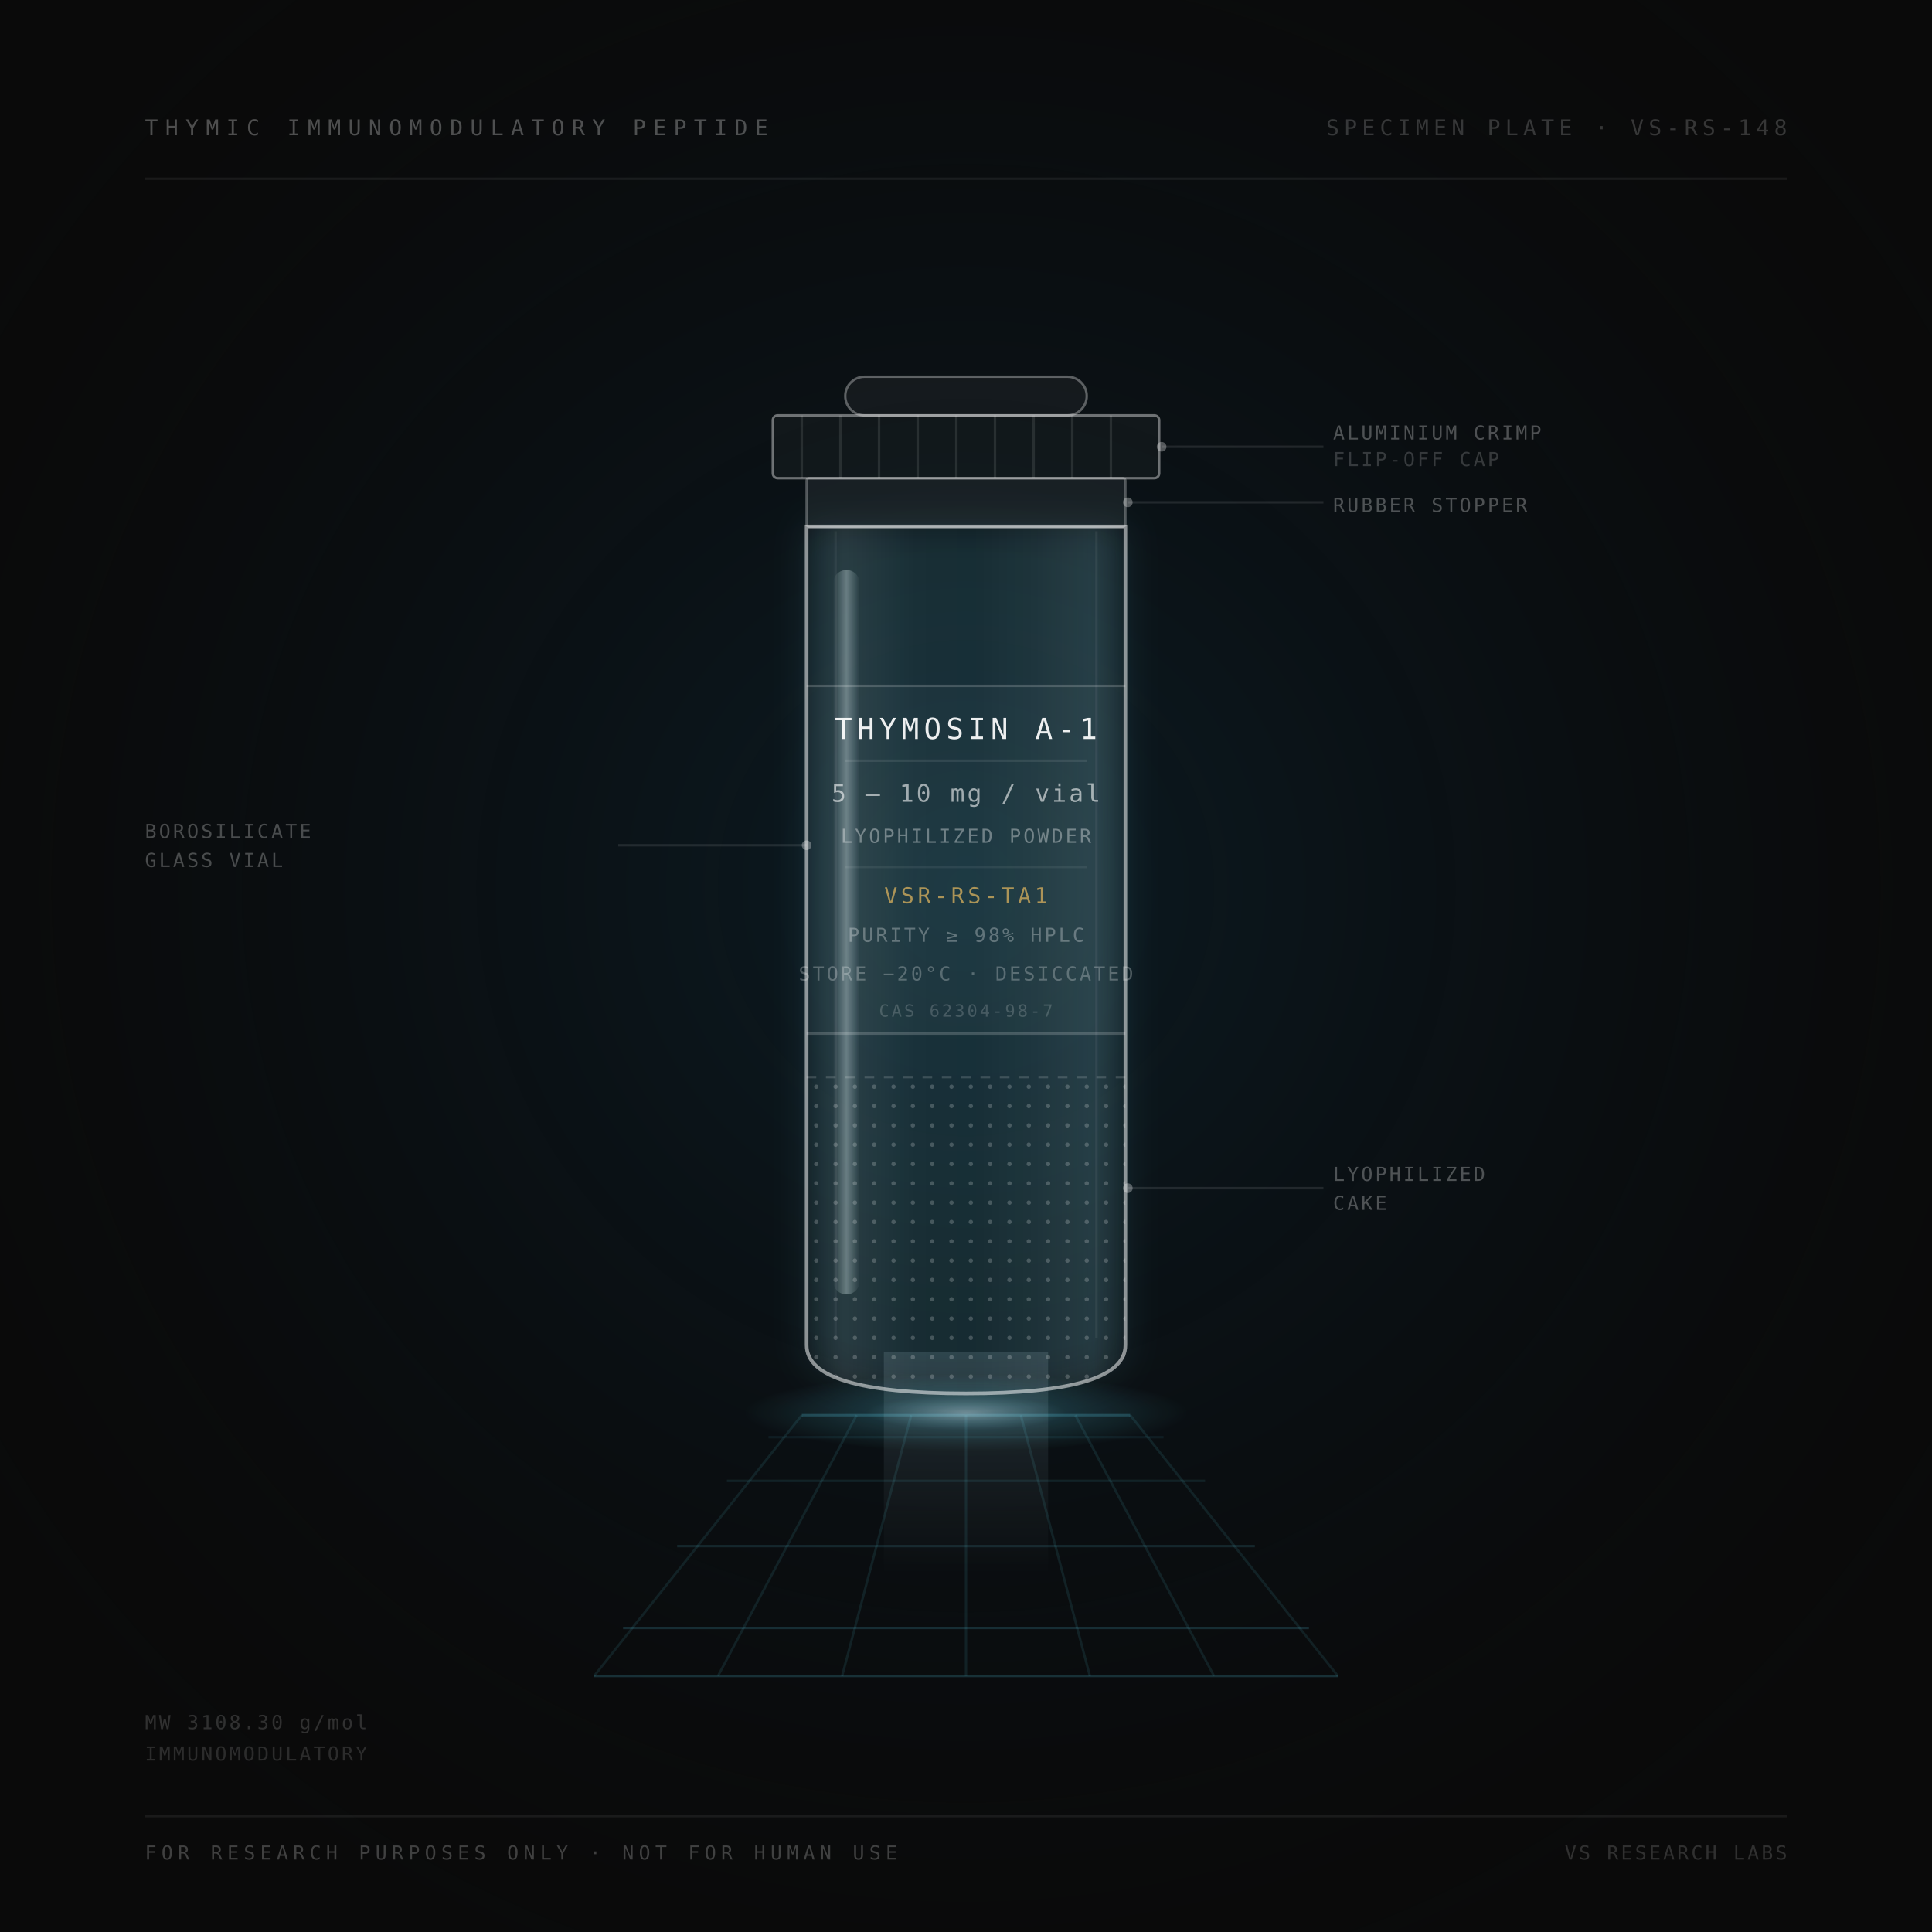
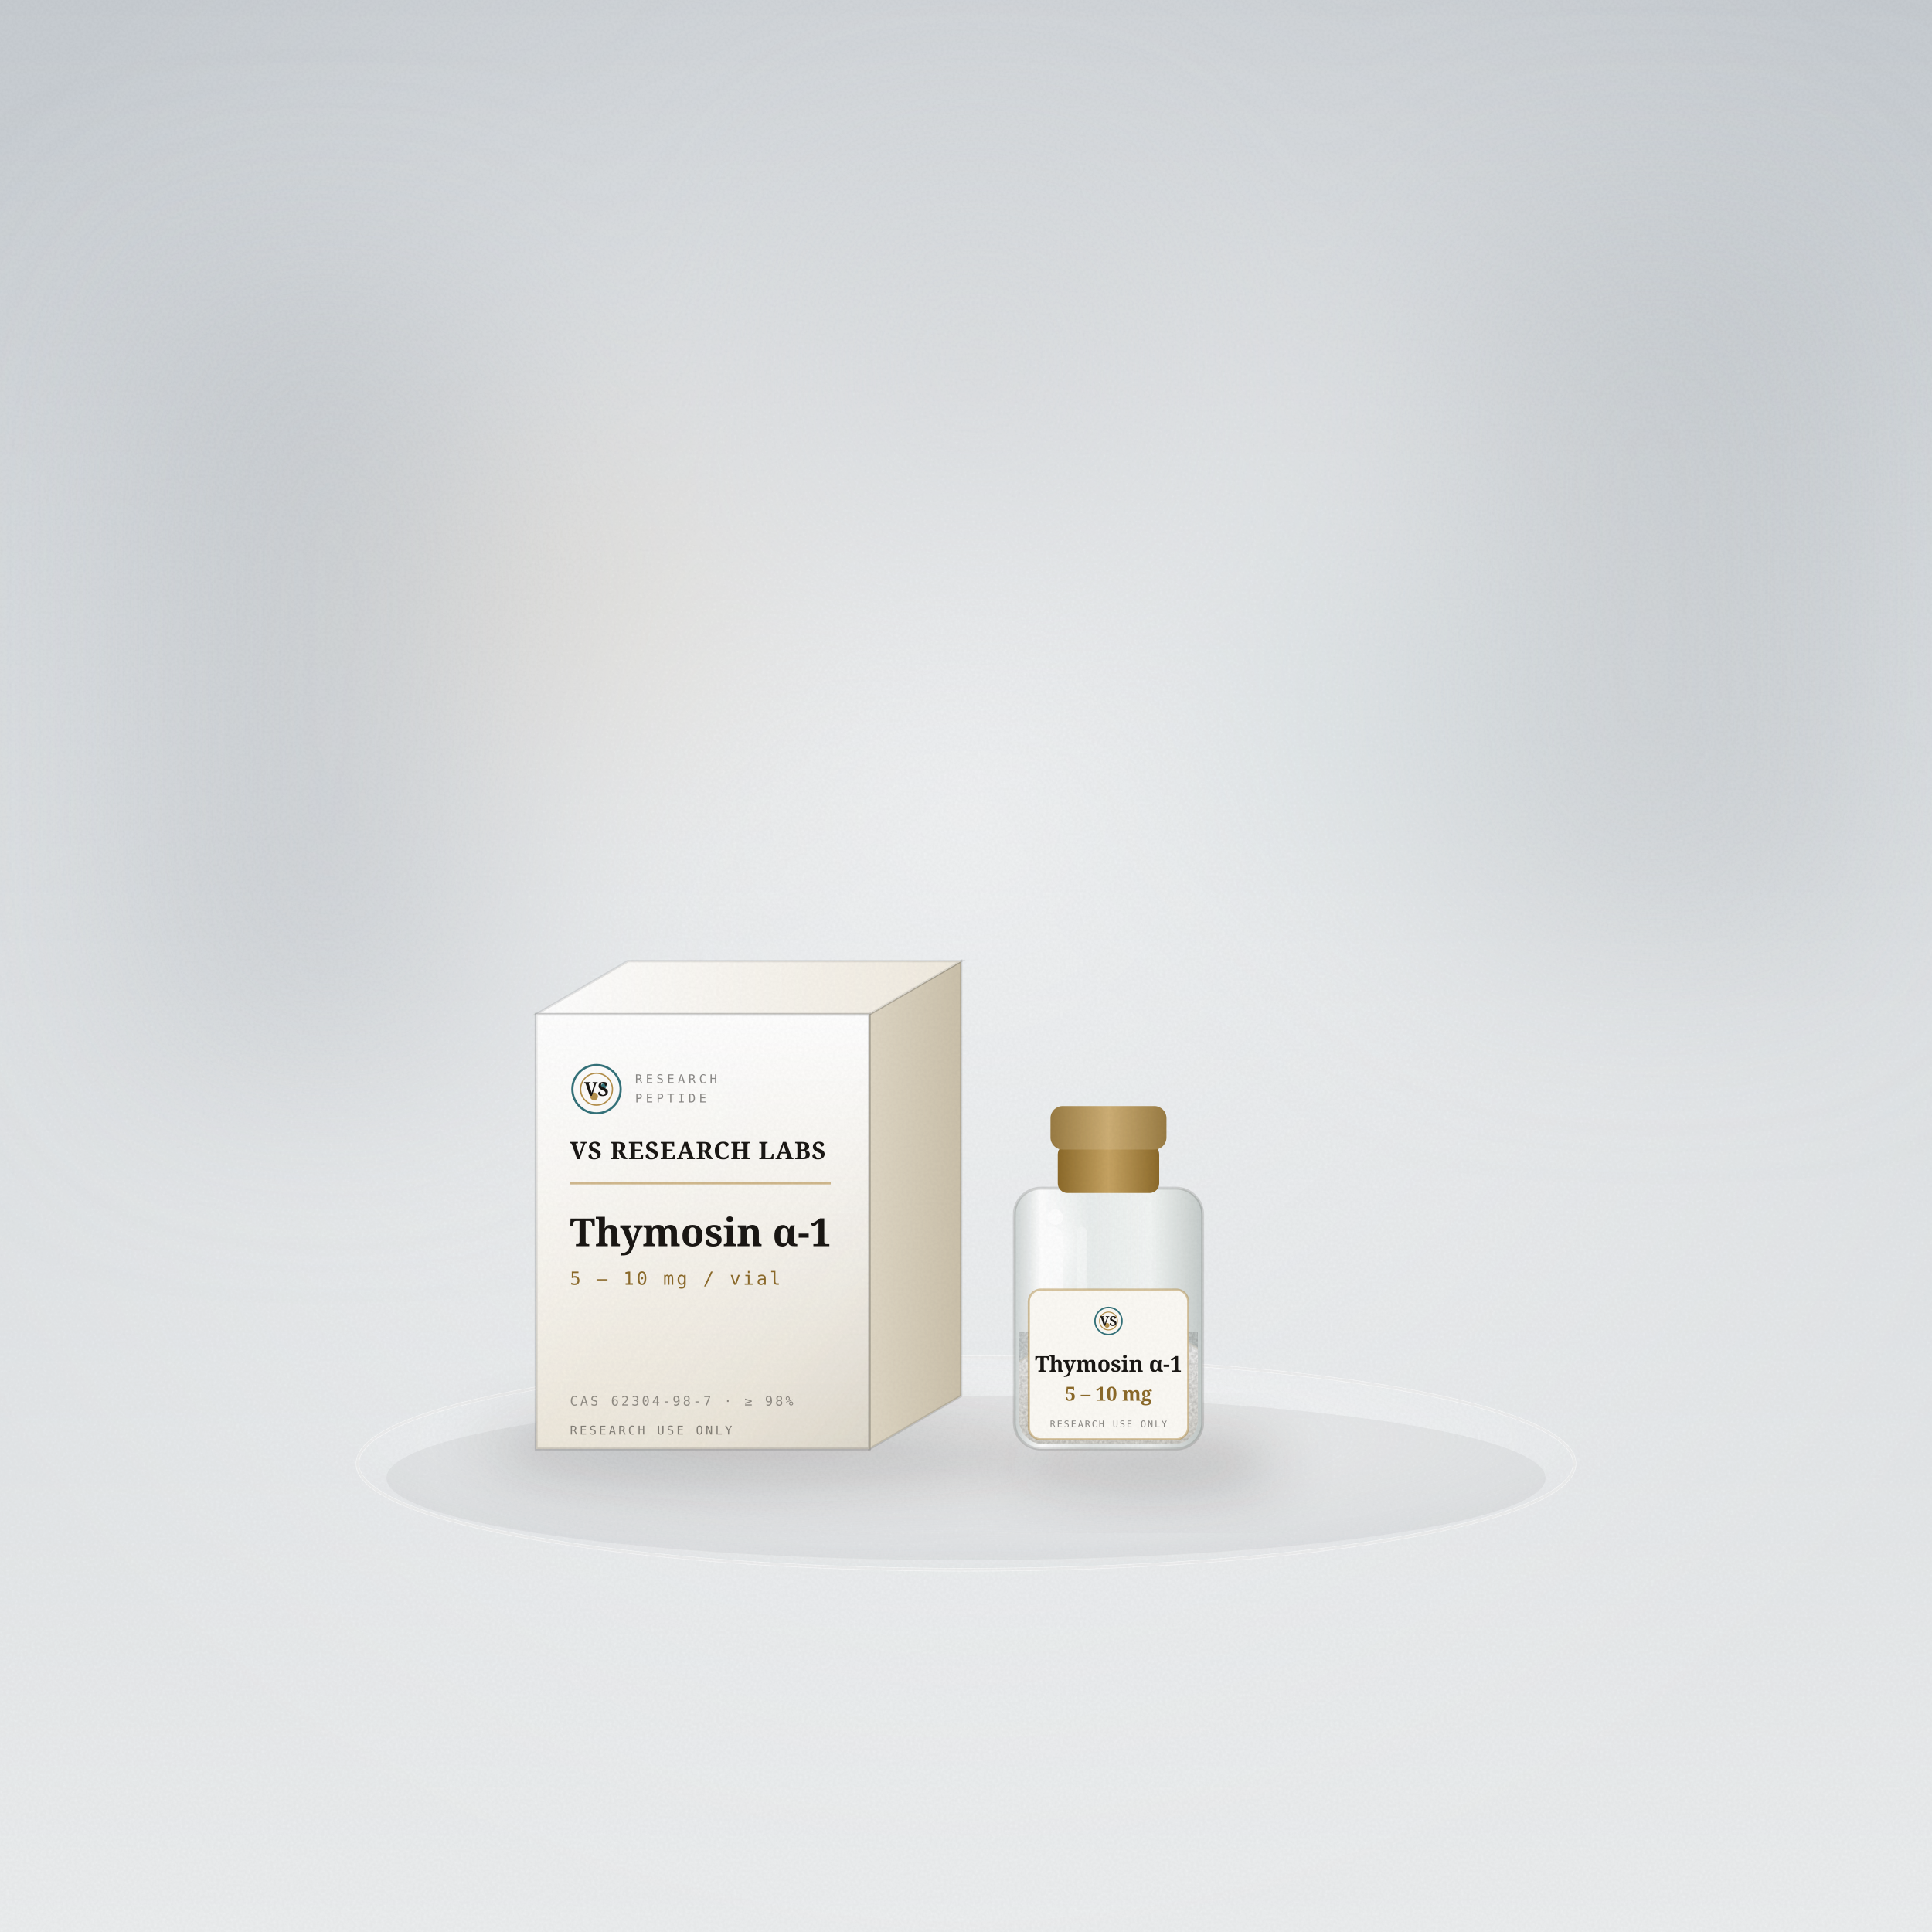
- <svg xmlns="http://www.w3.org/2000/svg" viewBox="0 0 800 800">
+ <svg xmlns="http://www.w3.org/2000/svg" viewBox="0 0 800 800" width="800" height="800" role="img" aria-label="Thymosin α-1 5 – 10 mg — research carton and vial">
  <defs>
-     <pattern id="lyoDots" width="8" height="8" patternUnits="userSpaceOnUse">
-       <circle cx="2" cy="2" r="0.9" fill="rgba(255,255,255,0.2)" />
-     </pattern>
-     <clipPath id="vialFill">
-       <path d="M333 446 L333 557 Q333 576 400 576 Q467 576 467 557 L467 446 Z" />
+     <linearGradient id="lab" x1="0" y1="0" x2="0" y2="1">
+       <stop offset="0" stop-color="#C7CCD1" />
+       <stop offset="0.5" stop-color="#DCE0E3" />
+       <stop offset="1" stop-color="#ECEEEF" />
+     </linearGradient>
+     <radialGradient id="key" cx="50%" cy="42%" r="60%">
+       <stop offset="0" stop-color="#FFFFFF" stop-opacity="0.6" />
+       <stop offset="1" stop-color="#FFFFFF" stop-opacity="0" />
+     </radialGradient>
+     <filter id="blurXl" x="-60%" y="-60%" width="220%" height="220%">
+       <feGaussianBlur stdDeviation="42" />
+     </filter>
+     <filter id="shadow" x="-70%" y="-70%" width="240%" height="240%">
+       <feGaussianBlur stdDeviation="12" />
+     </filter>
+     <radialGradient id="disc" cx="50%" cy="38%" r="70%">
+       <stop offset="0" stop-color="#FFFFFF" stop-opacity="0.85" />
+       <stop offset="0.7" stop-color="#EDEFF1" stop-opacity="0.5" />
+       <stop offset="1" stop-color="#D7DBDE" stop-opacity="0.35" />
+     </radialGradient>
+     <linearGradient id="boxFront" x1="0" y1="0" x2="0" y2="1">
+       <stop offset="0" stop-color="#FFFFFF" />
+       <stop offset="1" stop-color="#EEE8DB" />
+     </linearGradient>
+     <linearGradient id="boxTop" x1="0" y1="0" x2="1" y2="0">
+       <stop offset="0" stop-color="#FFFFFF" />
+       <stop offset="1" stop-color="#F1EBDF" />
+     </linearGradient>
+     <linearGradient id="boxSide" x1="0" y1="0" x2="1" y2="0">
+       <stop offset="0" stop-color="#DED6C4" />
+       <stop offset="1" stop-color="#CBC1AB" />
+     </linearGradient>
+     <linearGradient id="boxDiag" x1="0" y1="0" x2="1" y2="1">
+       <stop offset="0" stop-color="#FFFFFF" stop-opacity="0.5" />
+       <stop offset="0.5" stop-color="#FFFFFF" stop-opacity="0" />
+       <stop offset="1" stop-color="#1A1714" stop-opacity="0.08" />
+     </linearGradient>
+     <linearGradient id="glass" x1="0" y1="0" x2="1" y2="0">
+       <stop offset="0" stop-color="#C9D0CF" stop-opacity="0.85" />
+       <stop offset="0.14" stop-color="#FFFFFF" stop-opacity="0.95" />
+       <stop offset="0.4" stop-color="#E9EEEC" stop-opacity="0.7" />
+       <stop offset="0.72" stop-color="#F4F7F5" stop-opacity="0.8" />
+       <stop offset="1" stop-color="#BEC6C4" stop-opacity="0.85" />
+     </linearGradient>
+     <linearGradient id="powder" x1="0" y1="0" x2="0" y2="1">
+       <stop offset="0" stop-color="#FFFFFF" />
+       <stop offset="1" stop-color="#E4E2DB" />
+     </linearGradient>
+     <filter id="grain">
+       <feTurbulence type="fractalNoise" baseFrequency="0.9" numOctaves="2" seed="7" result="n" />
+       <feColorMatrix in="n" type="matrix" values="0 0 0 0 0  0 0 0 0 0  0 0 0 0 0  0 0 0 0.6 0" />
+     </filter>
+     <filter id="film" x="0" y="0" width="100%" height="100%">
+       <feTurbulence type="fractalNoise" baseFrequency="0.85" numOctaves="2" seed="3" result="n" />
+       <feColorMatrix in="n" type="matrix" values="0 0 0 0 0  0 0 0 0 0  0 0 0 0 0  0 0 0 0.05 0" />
+     </filter>
+     <radialGradient id="spec" cx="50%" cy="50%" r="50%">
+       <stop offset="0" stop-color="#FFFFFF" stop-opacity="0.95" />
+       <stop offset="0.5" stop-color="#FFFFFF" stop-opacity="0.22" />
+       <stop offset="1" stop-color="#FFFFFF" stop-opacity="0" />
+     </radialGradient>
+     <linearGradient id="cap" x1="0" y1="0" x2="1" y2="0">
+       <stop offset="0" stop-color="#8C6A2A" />
+       <stop offset="0.5" stop-color="#C7A463" />
+       <stop offset="1" stop-color="#8C6A2A" />
+     </linearGradient>
+     <clipPath id="vialclip">
+       <rect x="2" y="42" width="74" height="104" rx="10" />
    </clipPath>
-     <radialGradient id="bgDepth" cx="0.5" cy="0.46" r="0.62">
-       <stop offset="0" stop-color="#0e2a38" stop-opacity="0.55" />
-       <stop offset="0.55" stop-color="#0a1822" stop-opacity="0.28" />
-       <stop offset="1" stop-color="#0a0a0a" stop-opacity="0" />
-     </radialGradient>
-     <radialGradient id="floorPool" cx="0.5" cy="0.5" r="0.5">
-       <stop offset="0" stop-color="#bfeffd" stop-opacity="0.5" />
-       <stop offset="0.45" stop-color="#5EDDF6" stop-opacity="0.16" />
-       <stop offset="1" stop-color="#5EDDF6" stop-opacity="0" />
-     </radialGradient>
-     <linearGradient id="glassBody" x1="0" y1="0" x2="1" y2="0">
-       <stop offset="0" stop-color="#ffffff" stop-opacity="0.02" />
-       <stop offset="0.12" stop-color="#ffffff" stop-opacity="0.085" />
-       <stop offset="0.34" stop-color="#ffffff" stop-opacity="0.015" />
-       <stop offset="0.52" stop-color="#ffffff" stop-opacity="0.008" />
-       <stop offset="0.72" stop-color="#ffffff" stop-opacity="0.04" />
-       <stop offset="0.9" stop-color="#cdeefb" stop-opacity="0.09" />
-       <stop offset="1" stop-color="#ffffff" stop-opacity="0.02" />
-     </linearGradient>
-     <linearGradient id="spec" x1="0" y1="0" x2="1" y2="0">
-       <stop offset="0" stop-color="#eafdff" stop-opacity="0" />
-       <stop offset="0.5" stop-color="#eafdff" stop-opacity="0.55" />
-       <stop offset="1" stop-color="#eafdff" stop-opacity="0" />
-     </linearGradient>
-     <linearGradient id="reflFade" x1="0" y1="0" x2="0" y2="1">
-       <stop offset="0" stop-color="#cdeefb" stop-opacity="0.13" />
-       <stop offset="1" stop-color="#cdeefb" stop-opacity="0" />
-     </linearGradient>
-     <filter id="vglow" x="-60%" y="-60%" width="220%" height="220%">
-       <feGaussianBlur stdDeviation="7" />
-     </filter>
  </defs>
-   <rect width="800" height="800" fill="#0a0a0a" />
-   <rect width="800" height="800" fill="url(#bgDepth)" />
-   <line x1="60" y1="74" x2="740" y2="74" stroke="rgba(255,255,255,0.07)" stroke-width="1" />
-   <text x="60" y="56" font-family="monospace" font-size="9" fill="rgba(255,255,255,0.28)" letter-spacing="3">THYMIC IMMUNOMODULATORY PEPTIDE</text>
-   <text x="740" y="56" font-family="monospace" font-size="9" fill="rgba(255,255,255,0.18)" letter-spacing="2" text-anchor="end">SPECIMEN PLATE · VS-RS-148</text>
-   <g class="pad">
-     <line x1="332" y1="586" x2="468" y2="586" stroke="#5EDDF6" stroke-opacity="0.22" stroke-width="1" />
-     <line x1="332.0" y1="586" x2="246.0" y2="694" stroke="#5EDDF6" stroke-opacity="0.10" stroke-width="1" />
-     <line x1="354.7" y1="586" x2="297.3" y2="694" stroke="#5EDDF6" stroke-opacity="0.10" stroke-width="1" />
-     <line x1="377.3" y1="586" x2="348.7" y2="694" stroke="#5EDDF6" stroke-opacity="0.10" stroke-width="1" />
-     <line x1="400.0" y1="586" x2="400.0" y2="694" stroke="#5EDDF6" stroke-opacity="0.10" stroke-width="1" />
-     <line x1="422.7" y1="586" x2="451.3" y2="694" stroke="#5EDDF6" stroke-opacity="0.10" stroke-width="1" />
-     <line x1="445.3" y1="586" x2="502.7" y2="694" stroke="#5EDDF6" stroke-opacity="0.10" stroke-width="1" />
-     <line x1="468.0" y1="586" x2="554.0" y2="694" stroke="#5EDDF6" stroke-opacity="0.10" stroke-width="1" />
-     <line x1="318.2" y1="595.1" x2="481.8" y2="595.1" stroke="#5EDDF6" stroke-opacity="0.071" stroke-width="1" />
-     <line x1="301.0" y1="613.2" x2="499.0" y2="613.2" stroke="#5EDDF6" stroke-opacity="0.097" stroke-width="1" />
-     <line x1="280.4" y1="640.2" x2="519.6" y2="640.2" stroke="#5EDDF6" stroke-opacity="0.128" stroke-width="1" />
-     <line x1="258.0" y1="674.1" x2="542.0" y2="674.1" stroke="#5EDDF6" stroke-opacity="0.162" stroke-width="1" />
-     <line x1="246.0" y1="694.0" x2="554.0" y2="694.0" stroke="#5EDDF6" stroke-opacity="0.180" stroke-width="1" />
+   <rect width="800" height="800" fill="url(#lab)" />
+   <g filter="url(#blurXl)" opacity="0.6">
+     <rect x="60" y="120" width="150" height="320" rx="16" fill="#AEB4BA" />
+     <rect x="600" y="90" width="170" height="300" rx="16" fill="#B4BABF" />
+     <rect x="330" y="70" width="150" height="160" rx="14" fill="#C2C7CC" />
+     <circle cx="250" cy="250" r="70" fill="#C7A463" opacity="0.25" />
+     <circle cx="560" cy="300" r="64" fill="#62A0A6" opacity="0.22" />
  </g>
-   <path d="M334 218 L334 557 Q334 577 400 577 Q466 577 466 557 L466 218 Z" fill="#5EDDF6" opacity="0.12" filter="url(#vglow)" />
-   <ellipse cx="400" cy="585" rx="92" ry="16" fill="url(#floorPool)" />
-   <rect x="366" y="560" width="68" height="92" fill="url(#reflFade)" />
-   <rect x="350" y="156" width="100" height="16" rx="8" fill="rgba(255,255,255,0.04)" stroke="rgba(255,255,255,0.32)" stroke-width="1" />
-   <rect x="320" y="172" width="160" height="26" rx="2" fill="rgba(255,255,255,0.03)" stroke="rgba(255,255,255,0.4)" stroke-width="1" />
-   <line x1="332" y1="172" x2="332" y2="198" stroke="rgba(255,255,255,0.1)" stroke-width="1" />
-   <line x1="348" y1="172" x2="348" y2="198" stroke="rgba(255,255,255,0.1)" stroke-width="1" />
-   <line x1="364" y1="172" x2="364" y2="198" stroke="rgba(255,255,255,0.1)" stroke-width="1" />
-   <line x1="380" y1="172" x2="380" y2="198" stroke="rgba(255,255,255,0.1)" stroke-width="1" />
-   <line x1="396" y1="172" x2="396" y2="198" stroke="rgba(255,255,255,0.1)" stroke-width="1" />
-   <line x1="412" y1="172" x2="412" y2="198" stroke="rgba(255,255,255,0.1)" stroke-width="1" />
-   <line x1="428" y1="172" x2="428" y2="198" stroke="rgba(255,255,255,0.1)" stroke-width="1" />
-   <line x1="444" y1="172" x2="444" y2="198" stroke="rgba(255,255,255,0.1)" stroke-width="1" />
-   <line x1="460" y1="172" x2="460" y2="198" stroke="rgba(255,255,255,0.1)" stroke-width="1" />
-   <rect x="334" y="198" width="132" height="20" rx="1" fill="rgba(255,255,255,0.06)" stroke="rgba(255,255,255,0.28)" stroke-width="1" />
-   <path d="M334 218 L334 557 Q334 577 400 577 Q466 577 466 557 L466 218 Z" fill="url(#glassBody)" stroke="rgba(255,255,255,0.52)" stroke-width="1.5" />
-   <rect x="345" y="236" width="11" height="300" rx="5.5" fill="url(#spec)" opacity="0.6" />
-   <line x1="346" y1="220" x2="346" y2="554" stroke="rgba(255,255,255,0.05)" stroke-width="1" />
-   <line x1="454" y1="220" x2="454" y2="554" stroke="rgba(255,255,255,0.06)" stroke-width="1" />
-   <line x1="334" y1="446" x2="466" y2="446" stroke="rgba(255,255,255,0.16)" stroke-width="1" stroke-dasharray="4,4" />
-   <rect x="334" y="447" width="132" height="128" fill="url(#lyoDots)" clip-path="url(#vialFill)" />
-   <rect x="334" y="284" width="132" height="144" fill="rgba(255,255,255,0.025)" />
-   <line x1="334" y1="284" x2="466" y2="284" stroke="rgba(255,255,255,0.18)" stroke-width="1" />
-   <line x1="334" y1="428" x2="466" y2="428" stroke="rgba(255,255,255,0.18)" stroke-width="1" />
-   <text x="400" y="306" font-family="monospace" font-size="12" font-weight="500" fill="rgba(255,255,255,0.92)" letter-spacing="2" text-anchor="middle">THYMOSIN Α-1</text>
-   <line x1="350" y1="315" x2="450" y2="315" stroke="rgba(255,255,255,0.09)" stroke-width="1" />
-   <text x="400" y="332" font-family="monospace" font-size="10" fill="rgba(255,255,255,0.58)" letter-spacing="1" text-anchor="middle">5 – 10 mg / vial</text>
-   <text x="400" y="349" font-family="monospace" font-size="8" fill="rgba(255,255,255,0.36)" letter-spacing="1" text-anchor="middle">LYOPHILIZED POWDER</text>
-   <line x1="350" y1="359" x2="450" y2="359" stroke="rgba(255,255,255,0.07)" stroke-width="1" />
-   <text x="400" y="374" font-family="monospace" font-size="9" fill="#C4A35A" letter-spacing="1.5" text-anchor="middle" opacity="0.85">VSR-RS-TA1</text>
-   <text x="400" y="390" font-family="monospace" font-size="8" fill="rgba(255,255,255,0.3)" letter-spacing="1" text-anchor="middle">PURITY ≥ 98% HPLC</text>
-   <text x="400" y="406" font-family="monospace" font-size="8" fill="rgba(255,255,255,0.26)" letter-spacing="1" text-anchor="middle">STORE −20°C · DESICCATED</text>
-   <text x="400" y="421" font-family="monospace" font-size="7" fill="rgba(255,255,255,0.18)" letter-spacing="1" text-anchor="middle">CAS 62304-98-7</text>
-   <line x1="481" y1="185" x2="548" y2="185" stroke="rgba(255,255,255,0.1)" stroke-width="1" />
-   <circle cx="481" cy="185" r="2" fill="rgba(255,255,255,0.3)" />
-   <text x="552" y="182" font-family="monospace" font-size="8" fill="rgba(255,255,255,0.28)" letter-spacing="1">ALUMINIUM CRIMP</text>
-   <text x="552" y="193" font-family="monospace" font-size="8" fill="rgba(255,255,255,0.18)" letter-spacing="1">FLIP-OFF CAP</text>
-   <line x1="467" y1="208" x2="548" y2="208" stroke="rgba(255,255,255,0.1)" stroke-width="1" />
-   <circle cx="467" cy="208" r="2" fill="rgba(255,255,255,0.3)" />
-   <text x="552" y="212" font-family="monospace" font-size="8" fill="rgba(255,255,255,0.28)" letter-spacing="1">RUBBER STOPPER</text>
-   <line x1="467" y1="492" x2="548" y2="492" stroke="rgba(255,255,255,0.1)" stroke-width="1" />
-   <circle cx="467" cy="492" r="2" fill="rgba(255,255,255,0.3)" />
-   <text x="552" y="489" font-family="monospace" font-size="8" fill="rgba(255,255,255,0.28)" letter-spacing="1">LYOPHILIZED</text>
-   <text x="552" y="501" font-family="monospace" font-size="8" fill="rgba(255,255,255,0.28)" letter-spacing="1">CAKE</text>
-   <line x1="334" y1="350" x2="256" y2="350" stroke="rgba(255,255,255,0.1)" stroke-width="1" />
-   <circle cx="334" cy="350" r="2" fill="rgba(255,255,255,0.3)" />
-   <text x="60" y="347" font-family="monospace" font-size="8" fill="rgba(255,255,255,0.26)" letter-spacing="1">BOROSILICATE</text>
-   <text x="60" y="359" font-family="monospace" font-size="8" fill="rgba(255,255,255,0.26)" letter-spacing="1">GLASS VIAL</text>
-   <text x="60" y="716" font-family="monospace" font-size="8" fill="rgba(255,255,255,0.16)" letter-spacing="1">MW 3108.30 g/mol</text>
-   <text x="60" y="729" font-family="monospace" font-size="8" fill="rgba(255,255,255,0.14)" letter-spacing="1">IMMUNOMODULATORY</text>
-   <line x1="60" y1="752" x2="740" y2="752" stroke="rgba(255,255,255,0.07)" stroke-width="1" />
-   <text x="60" y="770" font-family="monospace" font-size="8" fill="rgba(255,255,255,0.22)" letter-spacing="2">FOR RESEARCH PURPOSES ONLY · NOT FOR HUMAN USE</text>
-   <text x="740" y="770" font-family="monospace" font-size="8" fill="rgba(255,255,255,0.16)" letter-spacing="1" text-anchor="end">VS RESEARCH LABS</text>
+   <rect width="800" height="800" fill="url(#key)" />
+   <ellipse cx="400" cy="606" rx="252" ry="44" fill="url(#disc)" />
+   <ellipse cx="400" cy="606" rx="252" ry="44" fill="none" stroke="#FFFFFF" stroke-opacity="0.8" stroke-width="1.4" />
+   <ellipse cx="400" cy="606" rx="252" ry="44" fill="none" stroke="#1A1714" stroke-opacity="0.06" stroke-width="1" />
+   <ellipse cx="400" cy="612" rx="240" ry="34" fill="#1A1714" opacity="0.05" />
+   <ellipse cx="318" cy="600" rx="118" ry="16" fill="#1A1714" opacity="0.18" filter="url(#shadow)" />
+   <ellipse cx="476" cy="606" rx="56" ry="12" fill="#1A1714" opacity="0.2" filter="url(#shadow)" />
+   <g>
+     <polygon points="360,420 398,398 398,578 360,600" fill="url(#boxSide)" stroke="#1A1714" stroke-opacity="0.13" stroke-width="1" />
+     <polygon points="222,420 260,398 398,398 360,420" fill="url(#boxTop)" stroke="#1A1714" stroke-opacity="0.1" stroke-width="1" />
+     <rect x="222" y="420" width="138" height="180" fill="url(#boxFront)" stroke="#1A1714" stroke-opacity="0.15" stroke-width="1.2" />
+     <rect x="222" y="420" width="138" height="180" fill="url(#boxDiag)" />
+     <g transform="translate(236,440)">
+       <g transform="translate(11,11)">
+         <circle r="10" fill="none" stroke="#34727A" stroke-width="0.9" />
+         <circle r="6.6" fill="none" stroke="#B5904B" stroke-width="0.55" />
+         <circle cx="-1" cy="3" r="1.6" fill="#B5904B" />
+         <circle cx="3" cy="-1.3" r="1.1" fill="#34727A" />
+         <text y="2.8" text-anchor="middle" font-family="'Cormorant Garamond',serif" font-weight="600" font-size="8" fill="#1A1714">VS</text>
+       </g>
+       <text x="27" y="8.5" font-family="'IBM Plex Mono',monospace" font-size="5" letter-spacing="1.4" fill="#1A1714" opacity="0.5">RESEARCH</text>
+       <text x="27" y="16.5" font-family="'IBM Plex Mono',monospace" font-size="5" letter-spacing="1.4" fill="#1A1714" opacity="0.5">PEPTIDE</text>
+       <text x="0" y="40" font-family="'Cormorant Garamond',serif" font-weight="700" font-size="10" letter-spacing="0.4" fill="#1A1714">VS RESEARCH LABS</text>
+       <line x1="0" y1="50" x2="108" y2="50" stroke="#B5904B" stroke-opacity="0.6" stroke-width="0.9" />
+       <text x="0" y="76" font-family="'Cormorant Garamond',serif" font-weight="600" font-size="16" fill="#1A1714">Thymosin α-1</text>
+       <text x="0" y="92" font-family="'IBM Plex Mono',monospace" font-size="7.5" letter-spacing="1" fill="#8C6A2A">5 – 10 mg / vial</text>
+       <text x="0" y="142" font-family="'IBM Plex Mono',monospace" font-size="5.4" letter-spacing="1" fill="#1A1714" opacity="0.45">CAS 62304-98-7 · ≥ 98%</text>
+       <text x="0" y="154" font-family="'IBM Plex Mono',monospace" font-size="5" letter-spacing="1" fill="#1A1714" opacity="0.5">RESEARCH USE ONLY</text>
+     </g>
+   </g>
+   <g transform="translate(420,452)">
+     <rect x="0" y="40" width="78" height="108" rx="11" fill="url(#glass)" stroke="#1A1714" stroke-opacity="0.14" stroke-width="1.2" />
+     <g clip-path="url(#vialclip)">
+       <path d="M2 112 q14 -10 26 -4 q12 6 24 -2 q14 -8 26 2 V148 H2 Z" fill="url(#powder)" />
+       <rect x="2" y="104" width="74" height="44" fill="#FFFFFF" filter="url(#grain)" opacity="0.4" />
+       <path d="M2 112 q14 -10 26 -4 q12 6 24 -2 q14 -8 26 2" fill="none" stroke="#CFCCC2" stroke-width="0.8" opacity="0.7" />
+     </g>
+     <rect x="11" y="56" width="9" height="78" rx="4" fill="#FFFFFF" opacity="0.7" />
+     <rect x="26" y="56" width="4" height="70" rx="2" fill="#FFFFFF" opacity="0.35" />
+     <ellipse cx="20" cy="64" rx="12" ry="26" fill="url(#spec)" opacity="0.85" />
+     <circle cx="17" cy="52" r="3.2" fill="#FFFFFF" opacity="0.9" />
+     <rect x="18" y="22" width="42" height="20" rx="4" fill="url(#cap)" />
+     <rect x="15" y="6" width="48" height="18" rx="5" fill="url(#cap)" />
+     <rect x="15" y="6" width="48" height="18" rx="5" fill="#FFFFFF" opacity="0.12" />
+     <rect x="6" y="82" width="66" height="62" rx="5" fill="#FCFAF5" stroke="#B5904B" stroke-opacity="0.5" stroke-width="0.9" />
+     <g transform="translate(39,95)">
+       <circle r="5.6" fill="none" stroke="#34727A" stroke-width="0.6" />
+       <circle r="3.7" fill="none" stroke="#B5904B" stroke-width="0.4" />
+       <circle cx="-0.6" cy="1.8" r="1" fill="#B5904B" />
+       <text y="2" text-anchor="middle" font-family="'Cormorant Garamond',serif" font-weight="600" font-size="5.6" fill="#1A1714">VS</text>
+     </g>
+     <text x="39" y="116" text-anchor="middle" font-family="'Cormorant Garamond',serif" font-weight="600" font-size="9" fill="#1A1714">Thymosin α-1</text>
+     <text x="39" y="128" text-anchor="middle" font-family="'Cormorant Garamond',serif" font-weight="600" font-size="8" fill="#8C6A2A">5 – 10 mg</text>
+     <text x="39" y="139" text-anchor="middle" font-family="'IBM Plex Mono',monospace" font-size="3.8" letter-spacing="0.6" fill="#1A1714" opacity="0.5">RESEARCH USE ONLY</text>
+   </g>
+   <rect width="800" height="800" filter="url(#film)" style="mix-blend-mode:multiply" opacity="0.7" />
</svg>
